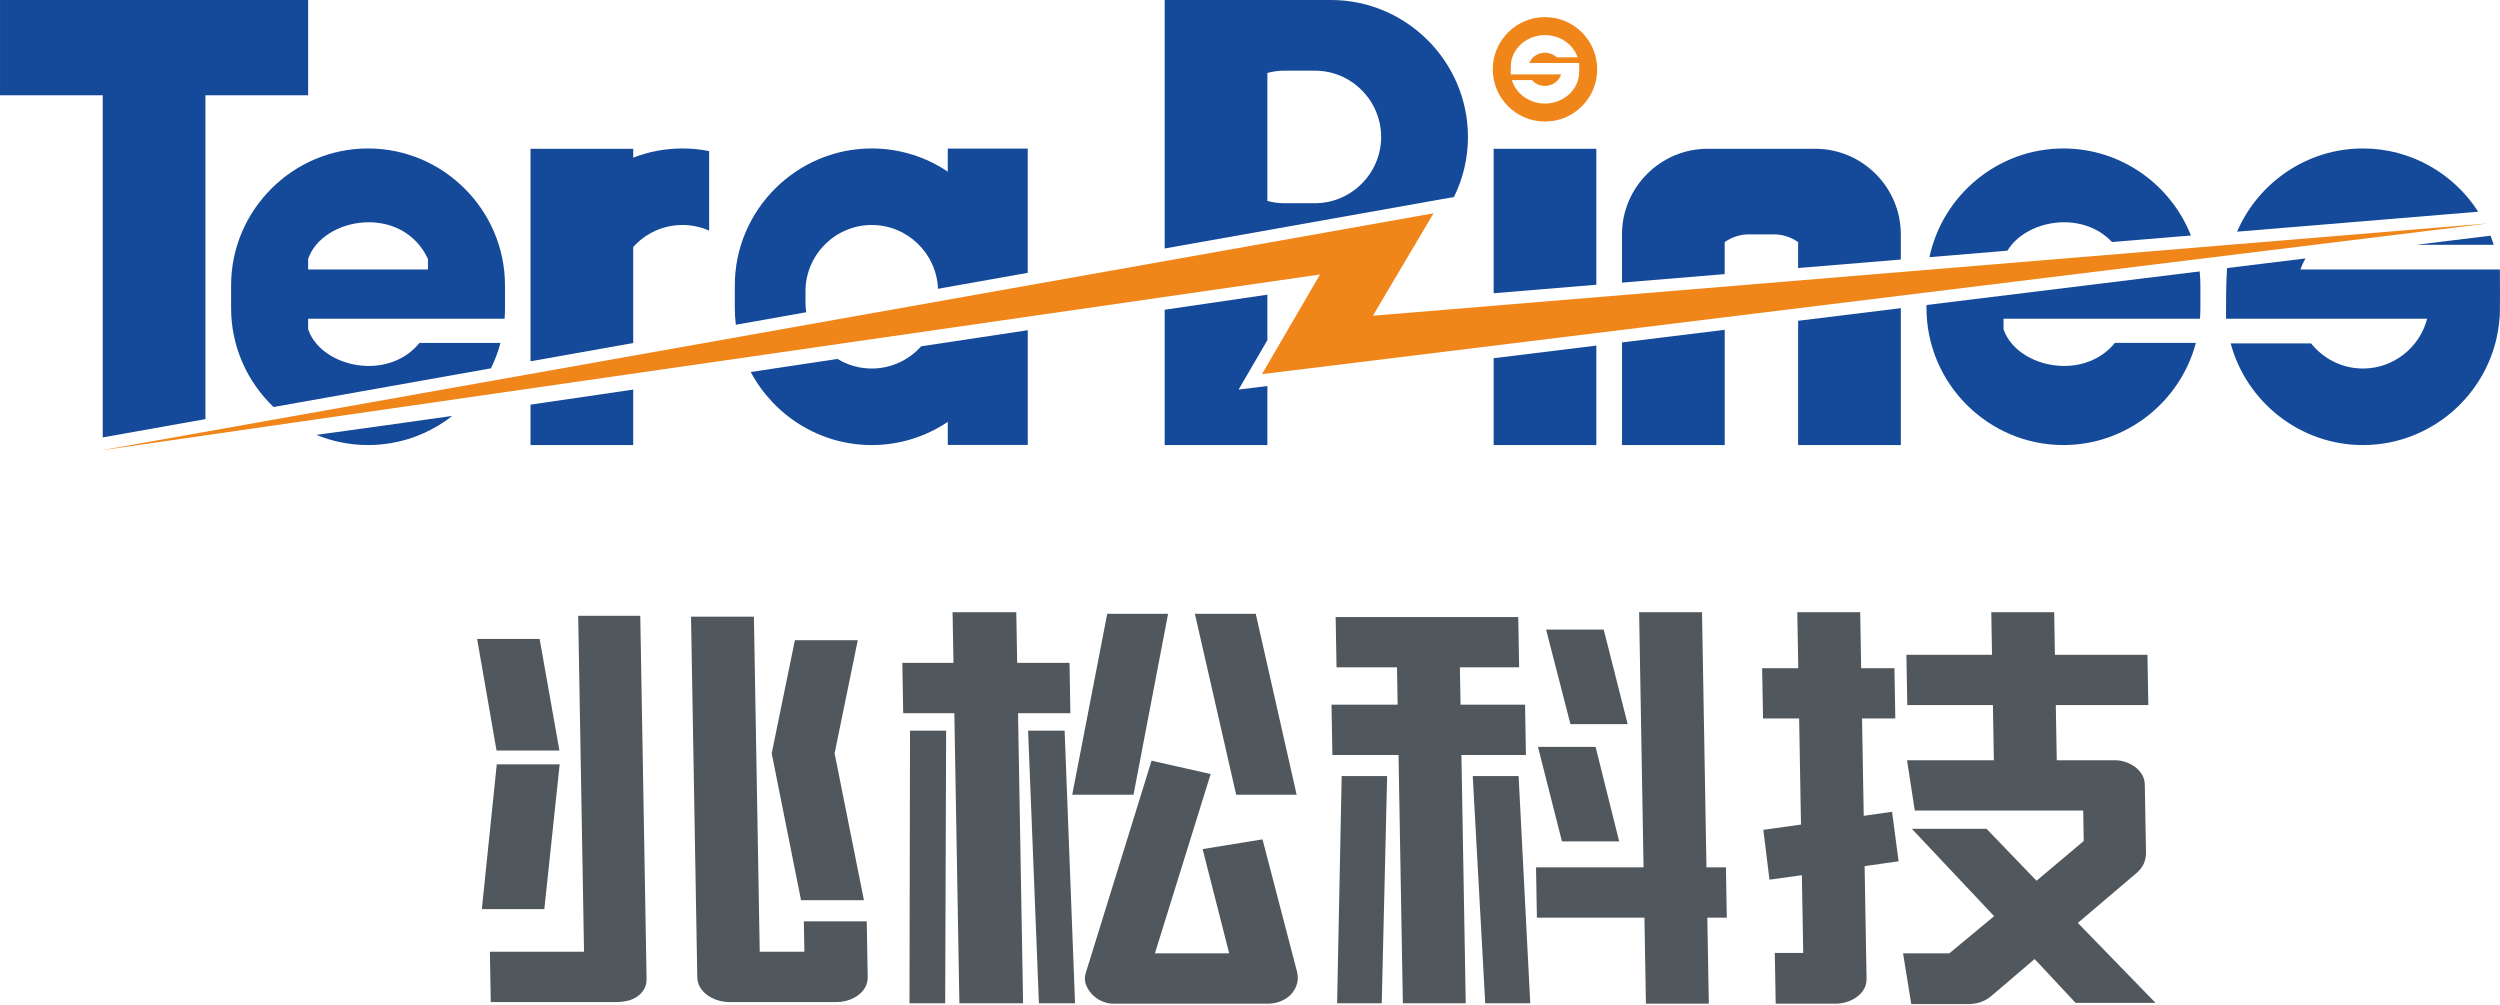
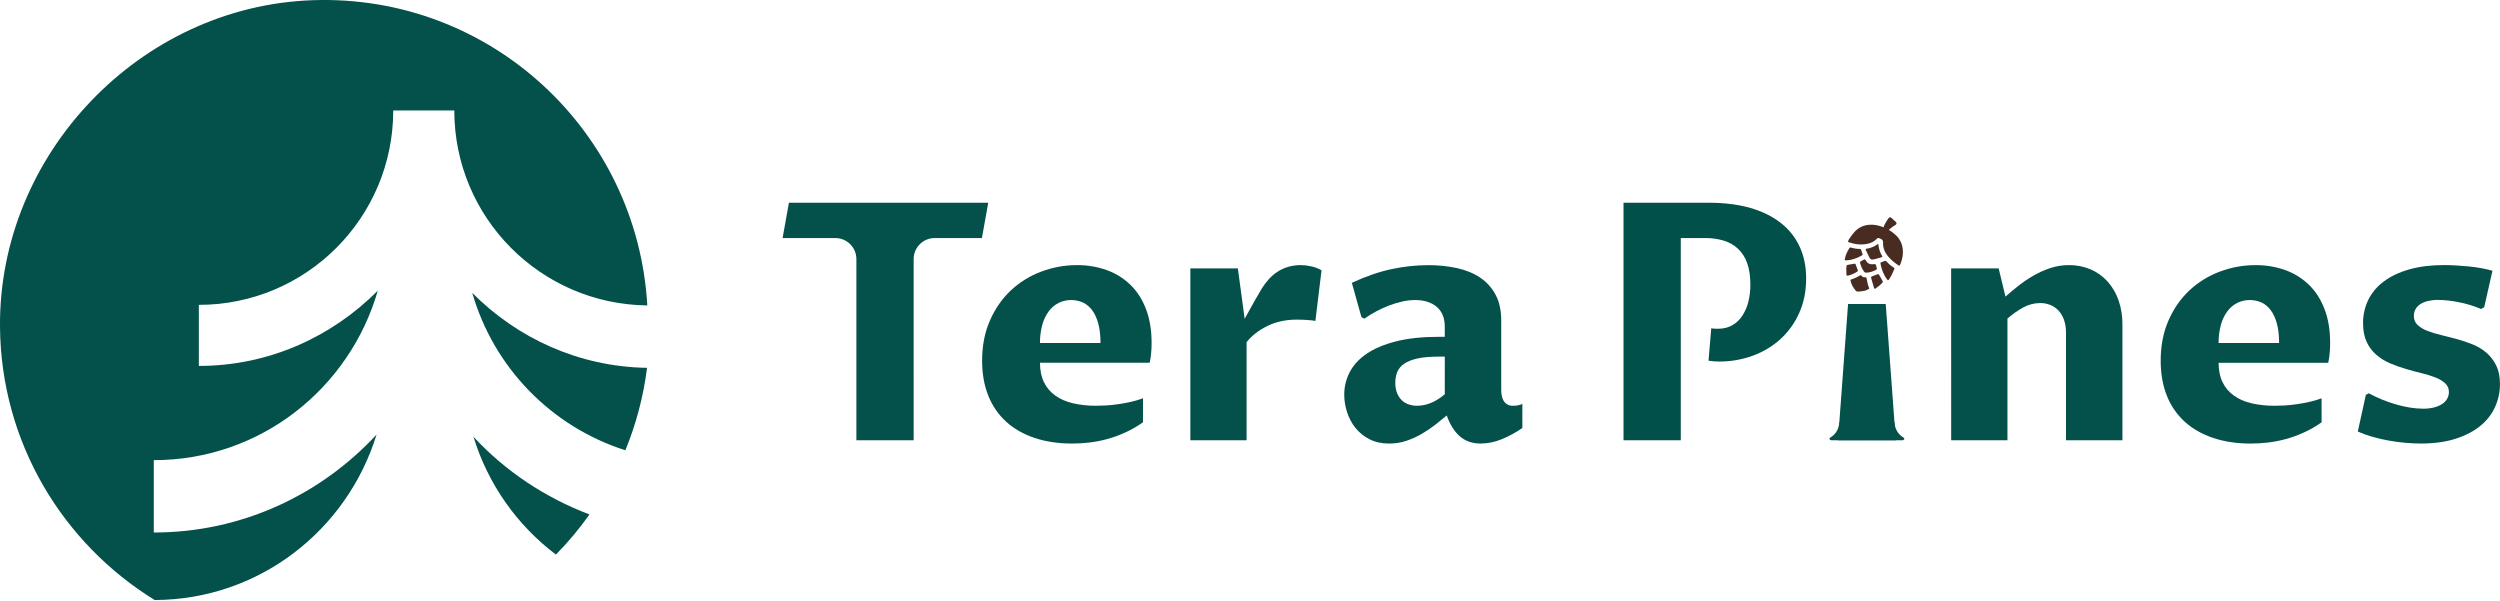
- <svg xmlns="http://www.w3.org/2000/svg" xml:space="preserve" width="54.678mm" height="21.96mm" version="1.1" style="shape-rendering:geometricPrecision; text-rendering:geometricPrecision; image-rendering:optimizeQuality; fill-rule:evenodd; clip-rule:evenodd" viewBox="0 0 3631.54 1458.53" id="svg40">
-   <defs id="defs4">
-     <style type="text/css" id="style2">
-    
-     .fil1 {fill:none}
-     .fil2 {fill:#15499A}
-     .fil4 {fill:#FEFEFE}
-     .fil0 {fill:#50585D;fill-rule:nonzero}
-     .fil3 {fill:#F08519;fill-rule:nonzero}
-    
-   </style>
+ <svg xmlns="http://www.w3.org/2000/svg" viewBox="0 0 3841.11 921.92">
+   <defs>
+     <style>.cls-1{fill:#04514b;}.cls-2{fill:#02504a;}.cls-3{fill:#482c21;}</style>
  </defs>
-   <g id="图层_x0020_1">
-     <path class="fil0" d="m 1095.13,895.75 8.46,486.77 h 64.84 l -0.76,-44.2 h 91.36 l 1.4,80.74 c 0.1,5.88 -1.18,11.09 -3.85,15.61 -2.67,4.52 -6.24,8.35 -10.71,11.5 -4.46,3.14 -9.33,5.5 -14.61,7.07 -5.28,1.57 -10.47,2.35 -15.58,2.35 h -156.8 c -5.11,0 -10.33,-0.78 -15.66,-2.35 -5.33,-1.57 -10.28,-3.93 -14.86,-7.07 -4.58,-3.15 -8.28,-6.97 -11.1,-11.5 -2.83,-4.52 -4.3,-9.72 -4.4,-15.61 l -9.09,-523.31 h 91.37 z m -165.07,-1.18 9.17,527.42 c 0.11,5.9 -1.18,11.01 -3.86,15.33 -2.67,4.32 -6.05,7.86 -10.13,10.61 -4.08,2.75 -8.76,4.72 -14.05,5.89 -5.29,1.18 -10.48,1.77 -15.59,1.77 H 712.87 l -1.27,-73.07 h 136.76 l -8.48,-487.94 h 90.19 z m 315.98,35.36 -33.69,164.42 42.61,213.33 h -91.37 l -42.61,-213.33 33.69,-164.42 z m -546.13,390.71 21.69,-210.38 h 91.36 l -22.28,210.38 H 699.9 Z m 83.95,-392.47 28.75,162.06 H 721.25 L 693.08,928.17 Z m 609.75,529.19 -7.33,-421.35 h -74.27 l -1.28,-73.07 H 1385 l -1.28,-73.66 h 92.55 l 1.28,73.66 h 76.04 l 1.27,73.07 h -76.04 l 7.33,421.35 h -92.55 z m 365,-332.96 -80.95,260.47 h 107.88 l -38.59,-151.45 86.99,-14.14 50.52,193.69 c 1.3,6.58 0.92,12.76 -1.15,18.36 -2.07,5.7 -5.13,10.41 -9.18,14.35 -4.06,3.93 -8.93,6.87 -14.59,9.03 -5.67,2.17 -11.44,3.24 -17.33,3.24 h -225.77 c -5.11,0 -10.33,-1.18 -15.69,-3.53 -5.34,-2.36 -10.01,-5.5 -14.01,-9.62 -4,-4.13 -7.03,-8.75 -9.09,-14.05 -2.06,-5.21 -2.34,-10.61 -0.87,-16.01 l 96,-309.78 85.82,19.45 z m -61.82,-232.77 -50.25,262.83 h -89.01 l 50.84,-262.83 z m 127.33,0 59.4,262.83 h -87.83 L 1735.7,891.63 Z m -314.96,565.74 -15.73,-396.01 h 53.05 l 15.14,396.01 z m -188.04,0 0.78,-396.01 h 52.46 l -1.37,396.01 z m 716.68,0 -6.27,-360.65 h -96.09 l -1.28,-73.07 h 96.09 l -0.94,-54.22 h -87.84 l -1.28,-73.08 h 265.26 l 1.28,73.08 h -86.06 l 0.94,54.22 h 93.73 l 1.27,73.07 h -93.73 l 6.27,360.65 h -91.36 z m 353.1,0.58 -2.17,-124.92 h -156.21 l -1.27,-73.08 h 156.21 l -6.44,-370.67 h 91.37 l 6.44,370.67 h 28.29 l 1.27,73.08 h -28.29 l 2.17,124.92 h -91.38 z m -233.44,-0.58 -18.13,-330.01 h 66.62 l 16.94,330.01 z m -215.16,0 6.64,-330.01 h 66.03 l -7.82,330.01 h -64.84 z m 326.61,-235.14 -34.81,-137.3 h 83.71 l 34.22,137.3 h -83.11 z m 12.36,-170.3 -35.39,-137.31 h 83.71 l 34.81,137.31 h -83.12 z m 791.28,52.44 c 4.72,0 9.54,0.79 14.48,2.36 4.94,1.57 9.5,3.83 13.68,6.78 4.18,2.94 7.68,6.67 10.51,11.19 2.83,4.52 4.29,9.53 4.38,15.03 l 1.71,98.41 c 0.21,11.78 -4.14,21.61 -13.04,29.46 l -85.97,73.07 112.84,116.1 h -116.12 l -59.46,-63.65 -62.15,53.04 c -9.29,8.25 -20.81,12.37 -34.56,12.37 h -82.53 l -11.89,-73.66 h 67.2 l 65.08,-54.02 -119.5,-126.9 h 108.46 l 72.64,75.44 68.55,-57.75 -0.76,-44.2 h -244.64 l -11.29,-73.07 h 126.15 l -1.39,-80.14 h -124.38 l -1.27,-73.08 h 124.37 l -1.07,-61.87 h 91.37 l 1.08,61.87 h 134.4 l 1.27,73.08 h -134.4 l 1.39,80.14 h 84.88 z m -511.09,101.06 54.69,-7.65 -2.68,-154.11 h -52.46 l -1.27,-73.07 h 52.46 l -1.41,-81.32 h 91.37 l 1.41,81.32 h 48.33 l 1.27,73.07 h -48.33 l 2.46,141.44 41.15,-5.9 9.5,71.9 -49.38,7.07 2.83,163.24 c 0.11,5.88 -1.18,11.09 -3.85,15.61 -2.67,4.52 -6.24,8.35 -10.71,11.5 -4.46,3.14 -9.34,5.5 -14.62,7.07 -5.27,1.57 -10.47,2.36 -15.57,2.36 h -87.25 l -1.28,-73.66 h 41.27 l -1.97,-112.95 -47.04,6.49 -8.93,-72.39 z" id="path7" />
-     <path id="line9" class="fil1" style="fill:none" d="m 586.96,364.86 v 0" />
-     <path id="line11" class="fil1" style="fill:none" d="m 3014.03,364.86 v 0" />
-     <path class="fil2" d="m 2169.69,216.12 h 149.19 v 197.49 l -149.19,12.35 z M 2318.88,502 V 646.5 H 2169.69 V 520.34 Z" id="path13" />
-     <path class="fil2" d="m 534.61,215.66 v 0 c 109.41,0 198.93,89.52 198.93,198.93 v 33 c 0,5.19 -0.2,10.34 -0.6,15.44 h -111.3 -37.3 -22.74 -76.72 -37.3 v 1.77 c 0,4.52 0,-3.51 0,13.54 10.8,31.5 46.88,51.93 84.43,53.19 0.86,0.05 1.73,0.07 2.6,0.07 v 0 h 0.49 l 0.52,-0.01 h 0.02 c 27.2,0.01 54.76,-10.13 73.68,-33.48 h 117.65 c -3.4,12.87 -8.07,25.22 -13.85,36.94 L 397.35,591.23 C 359.41,554.95 335.68,503.9 335.68,447.59 v -33 c 0,-109.41 89.52,-198.93 198.93,-198.93 z m 122.32,388.51 c -33.79,26.49 -76.3,42.33 -122.32,42.33 v 0 c -26.5,0 -51.83,-5.26 -75.01,-14.78 65.7,-8.97 131.49,-18.17 197.33,-27.56 z M 584.34,391.44 h 37.3 v -0.92 -14.39 c -37.72,-80.41 -153.18,-60.94 -174.06,0 0,17.05 0,9.03 0,13.54 v 1.77 h 37.3 z" id="path15" />
-     <path class="fil2" d="m 1376.73,215.9 h 116.17 v 180.43 l -130.38,23.19 c -1.9,-51.31 -44.44,-92.69 -96.19,-92.69 h -0.01 c -52.95,0 -96.27,43.32 -96.27,96.27 v 15.97 c 0,4.93 0.37,9.76 1.1,14.49 l -102.27,18.19 c -0.97,-7.92 -1.48,-15.99 -1.48,-24.17 v -33 c 0,-109.41 89.51,-198.93 198.92,-198.93 v 0 c 40.76,0 78.76,12.43 110.41,33.68 v -33.45 z m 116.18,263.77 v 166.61 h -116.17 v -33.45 c -31.64,21.25 -69.65,33.68 -110.41,33.68 v 0 c -75.94,0 -142.29,-43.13 -175.77,-106.11 42.02,-6.32 84.04,-12.65 126.04,-18.99 14.54,8.83 31.57,13.93 49.73,13.93 h 0.01 c 28.45,0 54.12,-12.51 71.78,-32.31 51.64,-7.8 103.23,-15.6 154.79,-23.36 z" id="path17" />
-     <path class="fil2" d="m 2997.41,215.66 v 0 c 83.87,0 156.04,52.6 185.17,126.43 l -114.63,9.49 c -43.67,-46.67 -125.08,-32.05 -151.96,12.59 l -113.22,9.37 c 19.06,-89.89 99.28,-157.88 194.63,-157.88 z m 197.89,178.62 c 0.68,6.68 1.04,13.45 1.04,20.3 v 33 c 0,5.19 -0.21,10.34 -0.6,15.44 h -111.3 -37.29 -22.74 -76.73 -37.3 v 1.77 c 0,4.52 0,-3.51 0,13.54 10.8,31.5 46.88,51.93 84.43,53.19 0.86,0.05 1.73,0.07 2.6,0.07 v 0 h 0.49 l 0.52,-0.01 h 0.01 c 27.2,0.01 54.77,-10.13 73.69,-33.48 h 117.65 c -22.51,85.15 -100.41,148.4 -192.37,148.4 v 0 c -109.41,0 -198.93,-89.52 -198.93,-198.92 v -4.53 l 396.82,-48.77 z" id="path19" />
-     <path id="polygon21" class="fil2" style="fill:#15499a" d="M 149.21,635.38 V 138.41 H 0 V 0 H 447.59 V 138.41 H 298.4 v 470.41 z" />
-     <path class="fil2" d="M 770.61,216.13 H 919.8 v 12.91 c 22.22,-8.63 46.34,-13.38 71.51,-13.38 v 0 c 13.26,0 26.23,1.32 38.79,3.83 v 115.55 c -11.88,-5.27 -25.01,-8.22 -38.79,-8.22 v 0 c -28.31,0 -53.86,12.38 -71.51,31.99 V 498.27 L 770.61,524.81 V 216.12 Z M 919.8,565.9 v 80.61 H 770.61 V 587.8 c 49.71,-7.23 99.45,-14.54 149.19,-21.9 z" id="path23" />
-     <path class="fil2" d="m 1691.83,0 h 149.19 v 0.02 l 1.5,-0.02 h 90.94 c 109.4,0 198.92,89.51 198.92,198.93 v 0 c 0,31.25 -7.31,60.86 -20.29,87.25 l -420.26,74.77 V 0.01 Z m 149.19,428.03 v 66.09 l -41.8,71.76 41.8,-5.13 v 85.76 H 1691.83 V 449.94 c 49.79,-7.38 99.53,-14.69 149.19,-21.9 z m 0,-322.06 v 185.92 c 7.97,2.16 16.34,3.31 24.96,3.31 H 1910 c 52.95,0 96.27,-43.32 96.27,-96.27 v -0.01 c 0,-52.95 -43.32,-96.27 -96.27,-96.27 h -44.02 c -8.62,0 -16.99,1.16 -24.96,3.31 z" id="path25" />
-     <path class="fil2" d="m 2480.5,216.13 c 52.12,0 104.24,0 156.35,0 68.38,0 124.33,55.94 124.33,124.33 V 377 l -149.19,12.35 v -37.68 c -10.33,-7.13 -22.23,-11.2 -34.86,-11.2 h -1.37 -1.3 -1.22 -1.16 -1.08 -1.02 -0.95 -0.9 -0.84 -0.78 -0.72 -0.68 -0.62 -0.58 -0.54 -0.49 -0.45 -0.42 -0.39 -0.35 -0.33 -0.29 -0.27 -0.25 -0.23 -0.21 -0.2 -0.19 -0.17 -0.17 -0.17 -0.16 -0.16 -0.16 -0.17 -0.17 -0.19 -0.2 -0.21 -0.23 -0.25 -0.27 -0.29 -0.33 -0.35 -0.38 -0.42 -0.46 -0.48 -0.54 -0.58 -0.62 -0.67 -0.72 -0.78 -0.83 -0.89 -0.96 -1.02 -1.08 -1.16 -1.22 -1.3 -1.37 c -12.63,0 -24.52,4.07 -34.86,11.2 v 46.51 l -149.19,12.35 v -70.06 c 0,-68.38 55.95,-124.33 124.33,-124.33 z m 280.67,231.52 V 646.51 H 2611.98 V 465.98 Z m -255.81,31.44 V 646.51 H 2356.17 V 497.42 Z" id="path27" />
-     <path class="fil2" d="m 3630.82,463.03 c -7.95,102.26 -94.11,183.48 -198.33,183.48 v 0 c -91.71,0 -169.42,-62.9 -192.17,-147.69 h 116.83 c 17.67,22.22 44.92,36.52 75.34,36.52 h 0.01 c 44.69,0 82.51,-30.85 93.23,-72.31 h -186.47 -105.09 -0.6 c 0,-24.18 -0.07,-47.28 1.36,-71.58 l 0.27,-2.06 113.77,-13.98 c -2.92,5.07 -5.39,10.44 -7.36,16.04 h 181.78 106.67 1.36 c 0,6.59 0.52,71.58 -0.6,71.58 z M 3249.64,336.54 c 30.49,-70.9 101.11,-120.88 182.85,-120.88 70.08,0 131.99,36.72 167.45,91.88 l -350.31,29 z m 368.13,5.82 c 1.71,4.36 3.29,8.79 4.7,13.29 h -112.84 z" id="path29" />
-     <path id="line31" class="fil1" style="fill:none" d="m 3474.82,215.66 v 0" />
-     <path class="fil3" d="m 2244.28,24.86 c 41.88,0 75.84,33.95 75.84,75.84 0,41.89 -33.95,75.84 -75.84,75.84 -41.89,0 -75.84,-33.95 -75.84,-75.84 0,-41.88 33.95,-75.84 75.84,-75.84 z" id="path33" />
-     <path class="fil4" d="m 2293.84,108.07 c -1.99,23.6 -23.52,42.35 -49.57,42.35 v 0 c -22.92,0 -42.34,-14.52 -48.03,-34.09 h 29.2 c 4.42,5.13 11.22,8.43 18.83,8.43 v 0 c 11.17,0 20.62,-7.12 23.31,-16.69 h -46.61 -26.27 -0.15 c 0,-5.59 -0.02,-10.91 0.34,-16.52 2.89,-22.77 23.99,-40.58 49.37,-40.58 22.22,0 41.17,13.65 47.48,32.32 h -30.35 c -4.37,-4.1 -10.44,-6.66 -17.13,-6.66 v 0 c -10.47,0 -19.42,6.25 -22.71,14.92 h 45.43 26.66 0.35 c 0,1.52 0.13,16.52 -0.15,16.52 z" id="path35" />
-     <path id="polygon37" class="fil3" style="fill:#f08519;fill-rule:nonzero" d="M 1994.27,458.64 3615.65,324.39 1833.18,543.47 1917.5,398.72 144.96,654.5 2082.4,309.83 Z" />
+   <g id="图层_2" data-name="图层 2">
+     <g id="图层_1-2" data-name="图层 1">
+       <path class="cls-1" d="M960.81,691.83a494.54,494.54,0,0,0,33.35-126.66C888.91,563.43,794.71,519.49,725.58,450A358.16,358.16,0,0,0,960.81,691.83Z" />
+       <path class="cls-1" d="M727.46,671.09a358.25,358.25,0,0,0,126.67,181,498.41,498.41,0,0,0,51.58-61.66C837.42,764.5,776.35,723.85,727.46,671.09Z" />
+       <path class="cls-1" d="M578.6,667.67c-85.48,92.27-206.77,150.48-342.31,150.48V707c164,0,300.83-110.4,344.19-260.44-70.51,70.88-167,115.58-274.73,115.65a.25.25,0,0,1-.24-.24V468.4c165,0,298.67-133.72,298.67-298.67H698c0,164.48,132.51,297.71,296.56,299.54C979.23,202,753.87-9,480.7.29,215.22,9.28-2.43,237,0,502.65,1.66,680.17,96.5,835,237.66,921.92,398.82,921.3,533.42,814.15,578.6,667.67Z" />
+       <path class="cls-1" d="M1403.79,676.49h-88V398.1a32.36,32.36,0,0,0-32.37-32.36h-81l9.72-54.3h306.23l-9.69,54.3h-72.55a32.36,32.36,0,0,0-32.36,32.36Z" />
+       <path class="cls-1" d="M1756.12,648.82a162.23,162.23,0,0,1-27.53,15.82,183,183,0,0,1-28,10.11,188.39,188.39,0,0,1-27.4,5.23,232.27,232.27,0,0,1-25.93,1.5q-31.89,0-57.58-8.61t-43.6-24.78a107.31,107.31,0,0,1-27.53-39.88q-9.57-23.67-9.59-54.05,0-34.41,12-61.69t32-46.12a140.64,140.64,0,0,1,46.46-28.89,153.72,153.72,0,0,1,55.34-10.11,132.46,132.46,0,0,1,46,7.74,101,101,0,0,1,36.35,22.79q15.38,15.12,23.8,37.4t8.47,51.45a159.52,159.52,0,0,1-.87,17.46,112.47,112.47,0,0,1-2.09,13.17H1597.89q0,17.46,6.13,29.91a53.83,53.83,0,0,0,17.43,20.56q11.34,8.1,27.29,11.85a157.09,157.09,0,0,0,35.62,3.73q7,0,15.58-.49c5.75-.35,11.71-1,18-1.88s12.58-2.06,19.06-3.48a139.4,139.4,0,0,0,19.17-5.62ZM1690.84,527c0-11.47-1.11-21.33-3.34-29.66s-5.37-15.13-9.34-20.53a37.79,37.79,0,0,0-14.22-12,44.57,44.57,0,0,0-37.51.63,43.46,43.46,0,0,0-15.19,13,62.09,62.09,0,0,0-9.83,20.67,101.37,101.37,0,0,0-3.52,27.92Z" />
+       <path class="cls-1" d="M1828.9,412.34h73l10.45,77.51c2.69-4.81,5.37-9.72,8.12-14.71s5.3-9.58,7.71-13.83,4.56-7.92,6.48-11.09,3.28-5.47,4.11-7a94.39,94.39,0,0,1,10.74-14.32,66.63,66.63,0,0,1,13.21-11.33,62.92,62.92,0,0,1,16.17-7.49,68.43,68.43,0,0,1,19.93-2.76,73.85,73.85,0,0,1,15.83,1.89,53.46,53.46,0,0,1,15.82,6.09l-9.44,77.76a49.54,49.54,0,0,0-6-.87c-2.47-.24-5.12-.45-7.84-.63s-5.4-.27-8-.38-4.85-.1-6.87-.1q-25.14,0-45,9.72c-13.21,6.45-23.87,14.78-32,24.89V676.49H1828.9Z" />
+       <path class="cls-1" d="M2222.85,638.36q-7.47,6.23-16.94,13.7a181.58,181.58,0,0,1-20.7,14.08,127.05,127.05,0,0,1-23.91,11,82.73,82.73,0,0,1-26.91,4.36q-17.2,0-30.15-6.59a65.75,65.75,0,0,1-21.57-17.32,75.19,75.19,0,0,1-12.93-24.19,86.22,86.22,0,0,1-4.39-26.91,74.36,74.36,0,0,1,8.36-34.64q8.37-16.22,26-28.27t45.1-19.06q27.39-7,65.28-7h9.72V502.05q0-20.18-12.44-30.64T2174,461a88.53,88.53,0,0,0-19.31,2.23,148.09,148.09,0,0,0-20.32,6.1,166.93,166.93,0,0,0-19.94,9.09,173.52,173.52,0,0,0-18.19,11.23l-4.5-2.51-14.7-52.56q32.14-15,60.82-21.05a269.21,269.21,0,0,1,56.32-6.14,206.55,206.55,0,0,1,44.23,4.5q20.55,4.5,35.62,14.57a72.35,72.35,0,0,1,23.8,26.31q8.74,16.22,8.72,39.88V598.73a50.15,50.15,0,0,0,.76,8.86,23.34,23.34,0,0,0,2.72,7.84,16.55,16.55,0,0,0,5.51,5.75,16.17,16.17,0,0,0,9,2.23,48.7,48.7,0,0,0,6.86-.49,33.33,33.33,0,0,0,7.6-2.26v36.91a160.85,160.85,0,0,1-32.41,17.56,86.11,86.11,0,0,1-31.41,6.35q-19.65,0-32.37-11.23T2222.85,638.36Zm-3-90.44h-9.44q-19.71,0-32.52,2.86c-8.58,1.91-15.37,4.6-20.46,8.08a28.7,28.7,0,0,0-10.6,12.58,44.13,44.13,0,0,0-3,16.59,42.24,42.24,0,0,0,2.72,16.07,32.33,32.33,0,0,0,7.35,11,28.14,28.14,0,0,0,10.74,6.34,40.81,40.81,0,0,0,12.82,2,57.8,57.8,0,0,0,19.8-3.87c7.08-2.58,14.57-7.18,22.55-13.8Z" />
+       <path class="cls-2" d="M2582.44,676.49h-88v-365h131.09q36.12,0,64,8.08t47,23.32a98.11,98.11,0,0,1,28.79,36.63q9.72,21.43,9.72,48.34,0,29.13-10.59,52.81a120.27,120.27,0,0,1-28.79,40.25,128.61,128.61,0,0,1-42.49,25.55,148.52,148.52,0,0,1-51.69,9c-2.68,0-5.26-.07-7.74-.25s-5.4-.49-8.71-1l4.22-49.84a26.36,26.36,0,0,0,5,.59c2,.1,3.84.14,5.47.14,8.33,0,15.58-1.78,21.82-5.37A45.17,45.17,0,0,0,2677,485.11a69.51,69.51,0,0,0,9.24-21.43,106.06,106.06,0,0,0,3.1-26.14q0-19.46-4.84-33.05a55.44,55.44,0,0,0-14-22.16,54.67,54.67,0,0,0-21.92-12.58,97,97,0,0,0-28.79-4h-37.36Z" />
+       <path class="cls-1" d="M2997.82,412.34h73l10.46,43.36c5.64-5,12-10.29,19.06-15.93a196.48,196.48,0,0,1,22.93-15.72,143.9,143.9,0,0,1,26.28-12,91,91,0,0,1,29.18-4.74,82.85,82.85,0,0,1,33.53,6.63,75,75,0,0,1,25.89,18.57A84.78,84.78,0,0,1,3255,461.31a111,111,0,0,1,6,37.26V676.49h-86.72V511a57.31,57.31,0,0,0-3.1-19.69,42.13,42.13,0,0,0-8.47-14.22,34.39,34.39,0,0,0-12.58-8.57,41.53,41.53,0,0,0-15.48-2.9,53.86,53.86,0,0,0-26,6.73,143.27,143.27,0,0,0-24.3,17V676.49h-86.47Z" />
+       <path class="cls-1" d="M3567,648.82a162.23,162.23,0,0,1-27.53,15.82,183,183,0,0,1-28,10.11A188.39,188.39,0,0,1,3484,680a232.4,232.4,0,0,1-25.93,1.5q-31.89,0-57.58-8.61t-43.6-24.78a107.33,107.33,0,0,1-27.54-39.88q-9.55-23.67-9.58-54.05,0-34.41,11.95-61.69t32-46.12a140.54,140.54,0,0,1,46.46-28.89,153.72,153.72,0,0,1,55.34-10.11,132.46,132.46,0,0,1,46,7.74,101,101,0,0,1,36.35,22.79q15.36,15.12,23.8,37.4t8.47,51.45a159.52,159.52,0,0,1-.87,17.46,112.47,112.47,0,0,1-2.09,13.17H3408.75q0,17.46,6.13,29.91a53.65,53.65,0,0,0,17.43,20.56q11.34,8.1,27.29,11.85a157.09,157.09,0,0,0,35.62,3.73q7,0,15.58-.49c5.75-.35,11.71-1,17.95-1.88s12.58-2.06,19.06-3.48a139.81,139.81,0,0,0,19.17-5.62ZM3501.7,527c0-11.47-1.11-21.33-3.34-29.66s-5.37-15.13-9.35-20.53a37.64,37.64,0,0,0-14.22-12,44.55,44.55,0,0,0-37.5.63,43.46,43.46,0,0,0-15.19,13,62.09,62.09,0,0,0-9.83,20.67,101.37,101.37,0,0,0-3.52,27.92Z" />
+       <path class="cls-1" d="M3635,606.72l4.49-2.48a208.9,208.9,0,0,0,42.87,17.43q22.17,6.23,40.61,6.24a64.56,64.56,0,0,0,17.7-2.13,38.89,38.89,0,0,0,12.34-5.61,22.92,22.92,0,0,0,7.22-8.09,20.91,20.91,0,0,0,2.37-9.58A17.73,17.73,0,0,0,3757,589a47.93,47.93,0,0,0-15-9,154.85,154.85,0,0,0-21.19-6.58q-11.82-2.88-24.15-6.49a225.8,225.8,0,0,1-24.19-8.61,79.57,79.57,0,0,1-21.16-13,58.32,58.32,0,0,1-15-19.8c-3.73-7.88-5.61-17.5-5.61-28.79a80.67,80.67,0,0,1,8.09-36.14,78.41,78.41,0,0,1,23.94-28.27q15.8-11.81,39-18.43t53.57-6.63c5.13,0,10.95.18,17.43.53s13.1.83,19.83,1.49,13.28,1.57,19.66,2.72a177.34,177.34,0,0,1,17.32,4l-12.69,56-4.74,2.75a174.69,174.69,0,0,0-35.51-10.7,169.55,169.55,0,0,0-30-3.24,66.63,66.63,0,0,0-17.42,2,35.18,35.18,0,0,0-11.71,5.34,21.32,21.32,0,0,0-6.59,7.73,21,21,0,0,0-2.13,9.35c0,5.82,1.88,10.52,5.72,14.08a46.44,46.44,0,0,0,14.95,9,159,159,0,0,0,21.19,6.45q12,2.86,24.29,6.24a217.71,217.71,0,0,1,24.3,8.22,76.26,76.26,0,0,1,21.19,12.83,62.19,62.19,0,0,1,14.95,19.58q5.7,11.57,5.72,28.52a84.61,84.61,0,0,1-7.36,34.78,79.6,79.6,0,0,1-22.3,29q-15,12.45-37.75,19.94T3720,681.48c-7.81,0-15.89-.39-24.29-1.12s-16.77-1.88-25.17-3.38-16.69-3.38-24.92-5.71a174.91,174.91,0,0,1-23-8.23Z" />
+       <polygon class="cls-1" points="2912.8 676.49 2823.97 676.49 2839.45 467.07 2897.31 467.07 2912.8 676.49" />
+       <path class="cls-1" d="M2868.38,676.49h53.77c3.47,0,5-2.68,2.5-4.19-6.3-3.71-13-10.62-13.89-23.36Z" />
+       <path class="cls-1" d="M2868.38,676.49h-53.76c-3.47,0-5-2.68-2.5-4.19,6.3-3.71,13-10.62,13.89-23.36Z" />
+       <path class="cls-3" d="M2919.9,405.7c4-10.18,5.29-20.4,1.83-30.89a33.61,33.61,0,0,0-11.28-15.59,56.09,56.09,0,0,0-8.49-6.13c-8.88-4.78-18.16-8.26-28.55-7.82-10.1.44-18.42,4.36-24.91,12-2.66,3.14-5,6.54-7.41,9.87a12.11,12.11,0,0,0-1.31,2.65c-.6,1.49-.38,2.05,1.12,2.55,9.49,3.15,19.12,4.32,29,2.11a26.58,26.58,0,0,0,13.81-7.62c1.37-1.43,2.28-1.51,4.09-.62.72.35,1.47.65,2.22.94a4.83,4.83,0,0,1,3.14,4.33,8.18,8.18,0,0,1,.06,1.21c-.39,8.42,2.81,15.51,8.15,21.76a71.52,71.52,0,0,0,15.62,13.3,1.34,1.34,0,0,0,2.2-.61C2919.47,406.65,2919.71,406.12,2919.9,405.7Z" />
+       <path class="cls-3" d="M2913.05,341.18l-7.23-6.61a2.64,2.64,0,0,0-3.9.35c-3.12,4.15-9.21,13.25-9.46,21.08a2.65,2.65,0,0,0,4.53,1.87c3.74-3.69,9.89-9.31,15.53-12.42A2.64,2.64,0,0,0,2913.05,341.18Z" />
+       <path class="cls-3" d="M2852.63,447.71a7.43,7.43,0,0,0,1.82.32,97.21,97.21,0,0,0,10.27-1.2c2.18-.46,4.2-1.72,6.27-2.67a1.35,1.35,0,0,0,.73-2c-2.1-4.3-2.73-9-3.59-13.62-.41-2.21-.8-2.55-3-2.52a5.77,5.77,0,0,1-4.94-2.26,1.83,1.83,0,0,0-2.7-.5,54.26,54.26,0,0,1-12.9,6,1.76,1.76,0,0,0-1.3,2.42,47.86,47.86,0,0,0,2.84,7.67,55.4,55.4,0,0,0,4.79,6.81A12.08,12.08,0,0,0,2852.63,447.71Z" />
+       <path class="cls-3" d="M2874.77,398.6a14.13,14.13,0,0,0,3.59.08q6.09-1.44,12.08-3.21c1.94-.57,2-1.11,1-2.8a39,39,0,0,1-5.29-16.11c-.24-1.9-.43-2-2-.89a36.54,36.54,0,0,1-16,6.41c-1.78.27-2.06.66-1.31,2.32,1.73,3.84,3.51,7.66,5.42,11.41A14.86,14.86,0,0,0,2874.77,398.6Z" />
+       <path class="cls-3" d="M2838,387.34a40.78,40.78,0,0,0-3.51,10.44c-.39,1.94-.09,2.29,2,2.24,8-.18,15.39-2.84,22.41-6.53,3.47-1.81,3.43-1.83,2-5.5a36.34,36.34,0,0,1-1.38-4.21,1.4,1.4,0,0,0-1.48-1.24,53.14,53.14,0,0,1-14.44-2.21,1.85,1.85,0,0,0-2.31,1.12C2840.07,383.38,2839,385.37,2838,387.34Z" />
+       <path class="cls-3" d="M2907.4,420.39c0,.05,0,.11-.05.16l0,.09a.26.26,0,0,0,0,.08l-.28.52c-.06.12-.1.24-.16.35l-.28.53c-1.35,2.34-2.68,4.69-4.1,7-1.18,1.9-1.82,1.88-3.15.15-5.49-7.14-8.34-15.41-10.12-24.11-.28-1.36.17-1.92,1.54-2.38a40.58,40.58,0,0,0,3.92-1.41c2.14-1,2.65-.91,4.21.82a48.79,48.79,0,0,0,10.28,8.62c1.49.94,1.76,1.74,1,3.39-.87,2-1.8,3.91-2.71,5.87l.07,0C2907.48,420.19,2907.44,420.29,2907.4,420.39Z" />
+       <path class="cls-3" d="M2865.42,418.69a11.85,11.85,0,0,0,2.17.27,35.11,35.11,0,0,0,15-4.45,1.74,1.74,0,0,0,1-2.1c-.35-1.63-.73-3.24-1.13-4.85a2.13,2.13,0,0,0-2.37-1.75c-1,0-2,.11-3,.19a9.77,9.77,0,0,1-9.83-5c-.31-.5-.57-1-.92-1.49a1.88,1.88,0,0,0-2.81-.57c-1.48.85-2.94,1.73-4.43,2.55a2.08,2.08,0,0,0-1.12,2.67,38.58,38.58,0,0,0,5.6,12.6A16.43,16.43,0,0,0,2865.42,418.69Z" />
+       <path class="cls-3" d="M2893,433.15a5.88,5.88,0,0,0-.41-1.26c-1.72-3.08-3.51-6.13-5.21-9.22-.73-1.32-1.44-1.68-2.84-1.16-2.77,1-5.54,2.06-8.31,3.07-1.24.46-1.68,1.19-1.23,2.84,1.26,4.62,2.63,9.21,4,13.8a16.35,16.35,0,0,0,.8,2c.3.66.81.86,1.41.41,4-3,8.14-5.73,11.27-9.69C2892.58,433.76,2892.7,433.57,2893,433.15Z" />
+       <path class="cls-3" d="M2837.21,407.8a36,36,0,0,0-.53,4.32q0,4.63.26,9.26c.12,2.14.72,2.57,2.76,2.07a43,43,0,0,0,14.15-6.4,1.43,1.43,0,0,0,.53-2q-1.68-4.32-3.26-8.69a1.57,1.57,0,0,0-2-1.2c-3.43.64-6.89,1.19-10.32,1.83A6.51,6.51,0,0,0,2837.21,407.8Z" />
+     </g>
  </g>
</svg>
